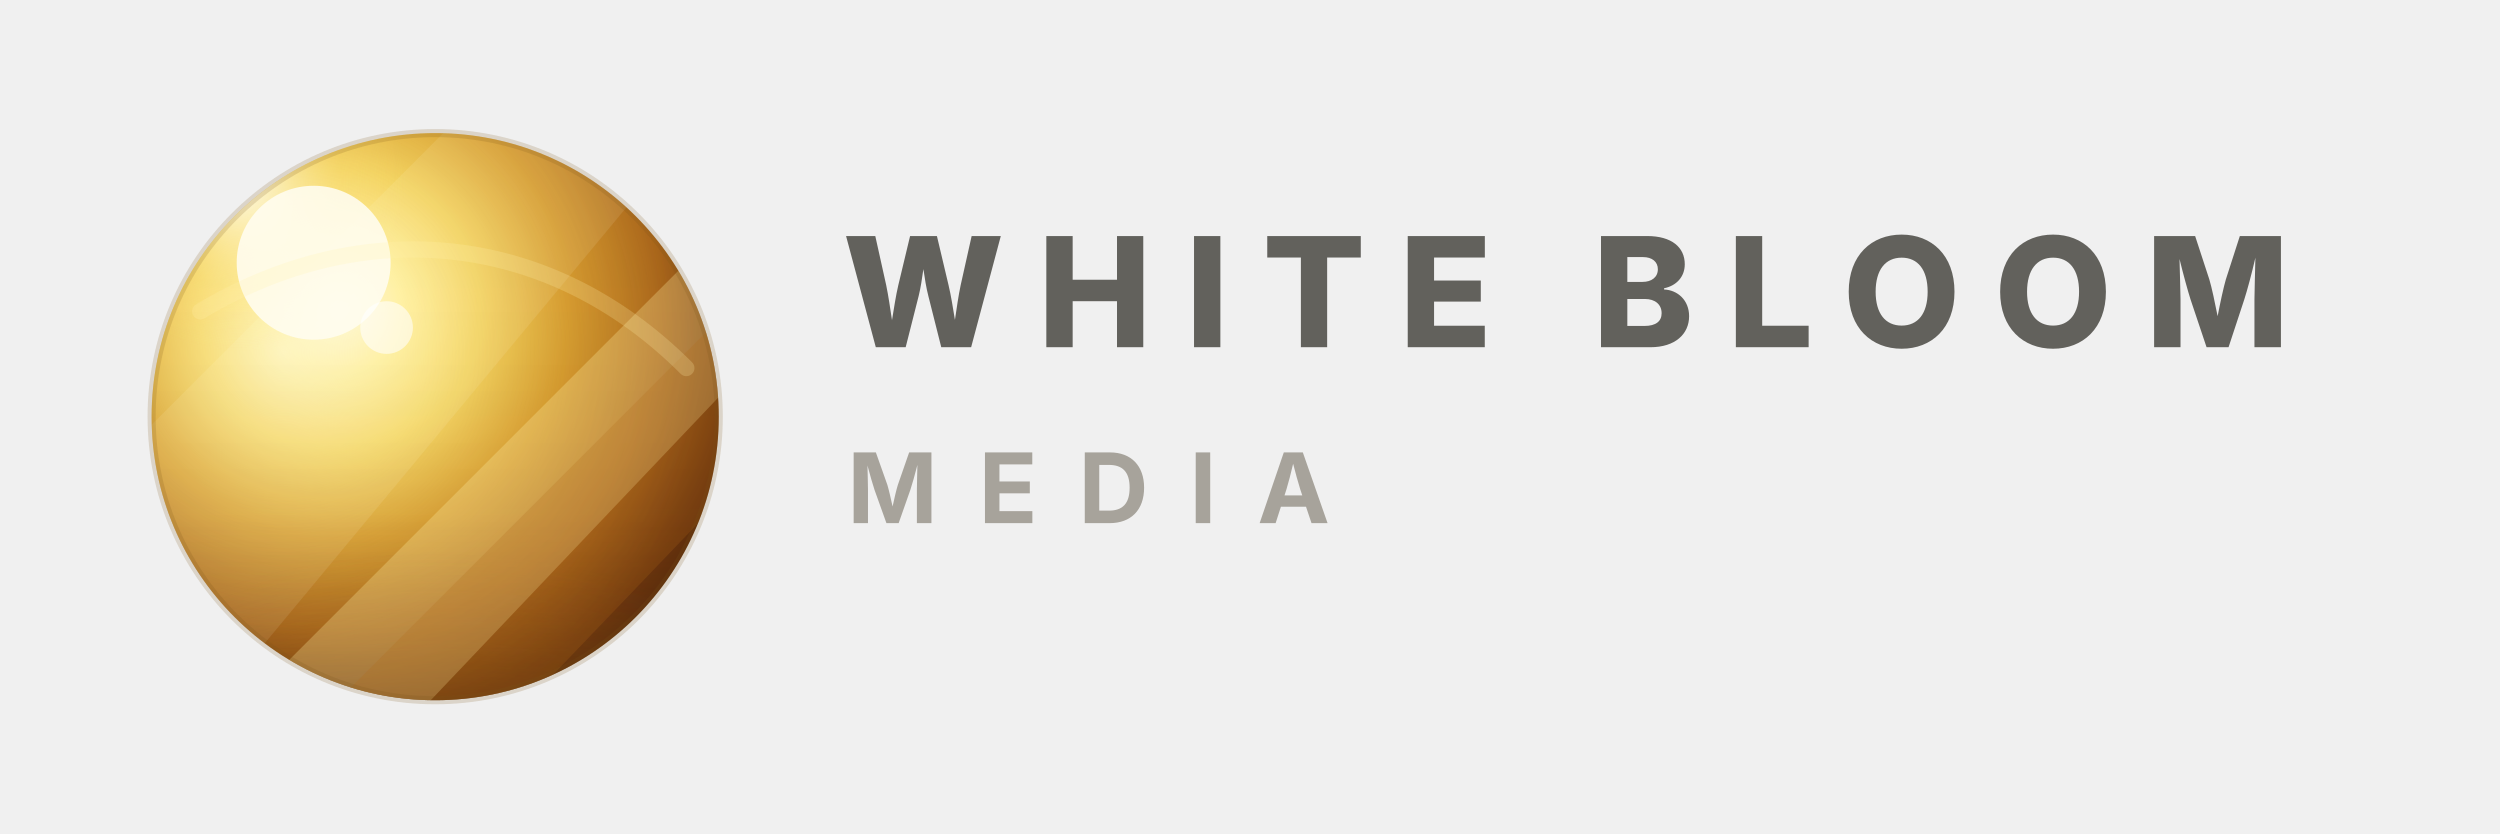
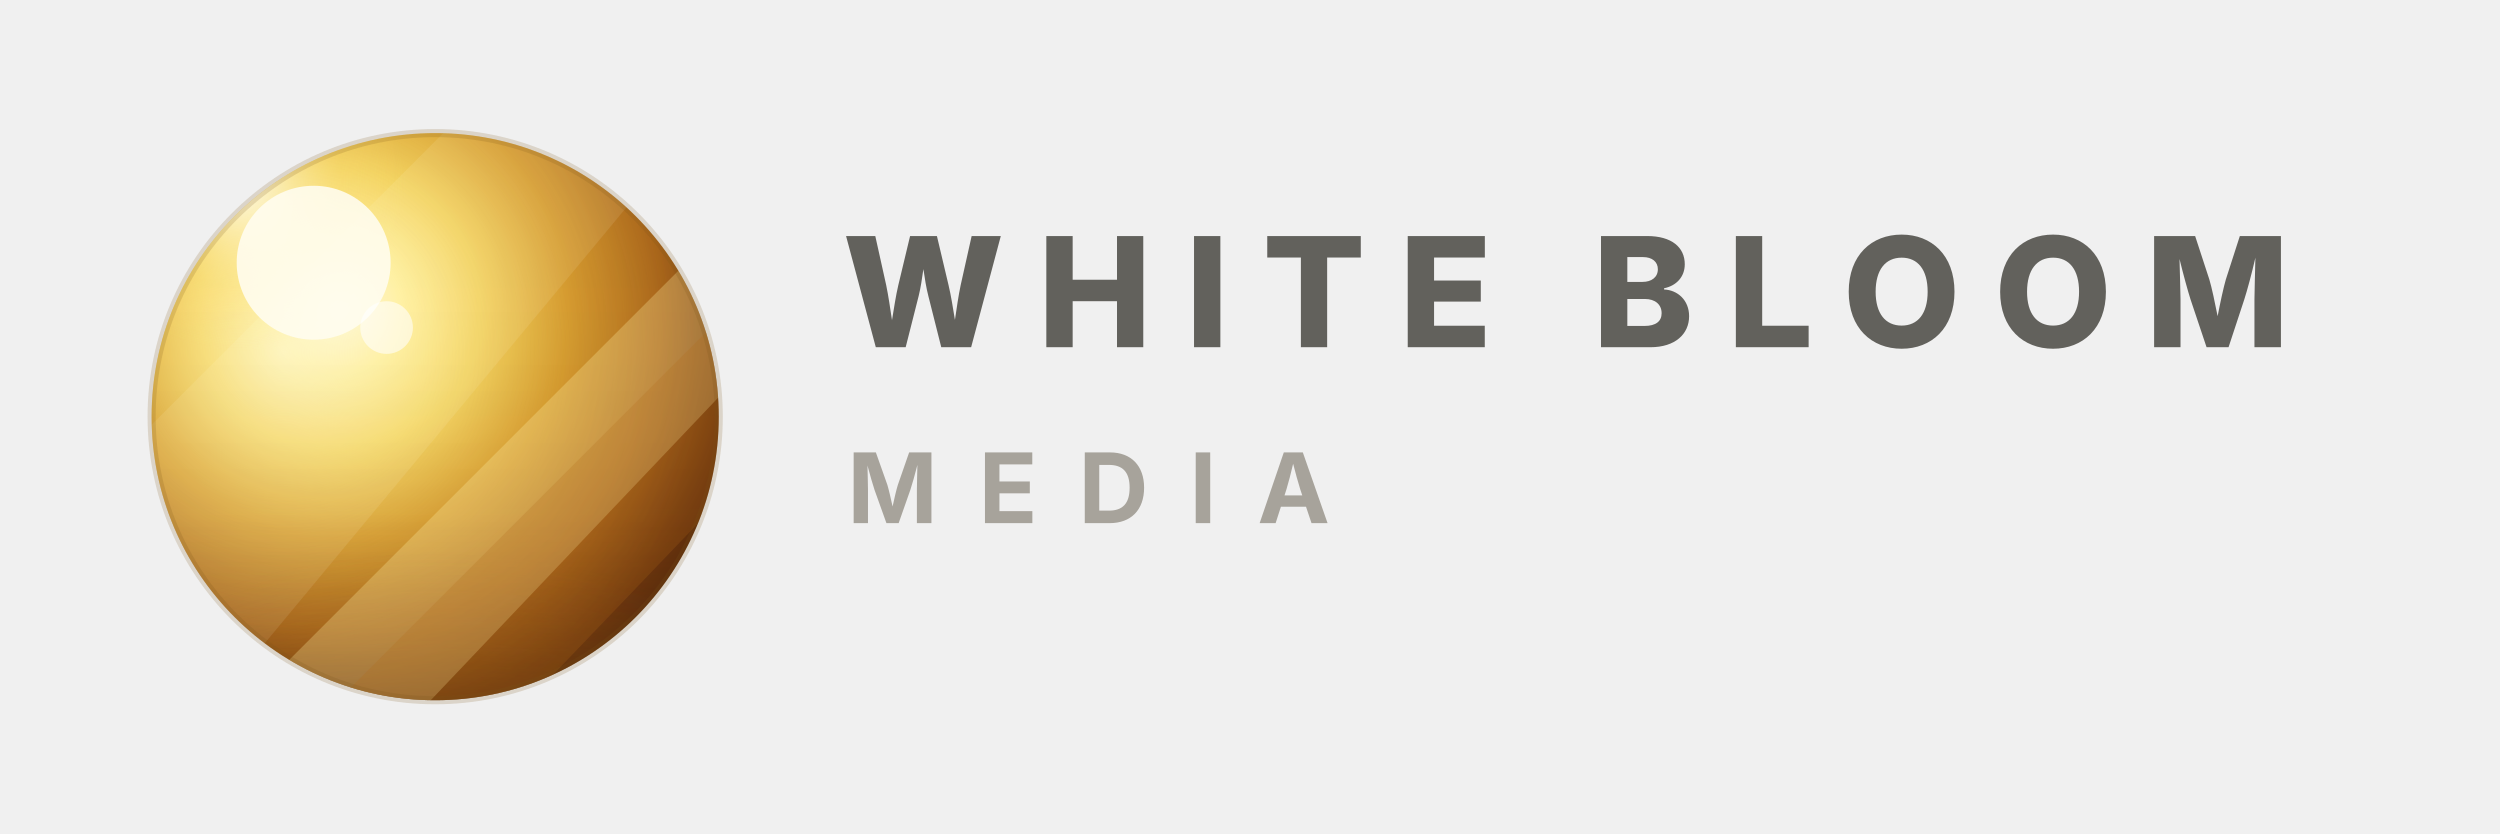
<svg xmlns="http://www.w3.org/2000/svg" viewBox="0 0 540 180" role="img" aria-labelledby="title">
  <g transform="translate(24 20) scale(.875)">
    <defs>
      <radialGradient id="markBase" cx="33%" cy="31%" r="92%">
        <stop offset="0" stop-color="#fffef4" />
        <stop offset="0.12" stop-color="#fff1a1" />
        <stop offset="0.27" stop-color="#f3d35d" />
        <stop offset="0.44" stop-color="#d49a2e" />
        <stop offset="0.62" stop-color="#a8641a" />
        <stop offset="0.78" stop-color="#67320d" />
        <stop offset="1" stop-color="#251205" />
      </radialGradient>
      <radialGradient id="markLeftGlow" cx="24%" cy="39%" r="72%">
        <stop offset="0" stop-color="#fff9d5" stop-opacity="0.58" />
        <stop offset=".34" stop-color="#ffe98e" stop-opacity="0.24" />
        <stop offset=".72" stop-color="#dba33b" stop-opacity=".08" />
        <stop offset="1" stop-color="#dba33b" stop-opacity="0" />
      </radialGradient>
      <radialGradient id="markFlare" cx="31%" cy="30%" r="42%">
        <stop offset="0" stop-color="#ffffff" stop-opacity=".95" />
        <stop offset=".24" stop-color="#fffce7" stop-opacity=".56" />
        <stop offset=".62" stop-color="#ffe88d" stop-opacity=".16" />
        <stop offset="1" stop-color="#ffe88d" stop-opacity="0" />
      </radialGradient>
      <linearGradient id="markBottomShade" x1="80" y1="38" x2="80" y2="170" gradientUnits="userSpaceOnUse">
        <stop offset="0" stop-color="#4b260a" stop-opacity="0" />
        <stop offset=".5" stop-color="#70400f" stop-opacity=".04" />
        <stop offset=".74" stop-color="#74410f" stop-opacity=".24" />
        <stop offset="1" stop-color="#281307" stop-opacity=".72" />
      </linearGradient>
      <radialGradient id="markBottomBrown" cx="50%" cy="104%" r="76%">
        <stop offset="0" stop-color="#281307" stop-opacity="0.92" />
        <stop offset=".34" stop-color="#70400f" stop-opacity="0.55" />
        <stop offset=".66" stop-color="#a66b1e" stop-opacity="0.16" />
        <stop offset="1" stop-color="#a66b1e" stop-opacity="0" />
      </radialGradient>
      <clipPath id="markClip">
        <circle cx="80" cy="80" r="70" />
      </clipPath>
    </defs>
    <circle cx="80" cy="80" r="70" fill="url(#markBase)" />
    <g clip-path="url(#markClip)">
      <circle cx="80" cy="80" r="72" fill="url(#markLeftGlow)" />
      <ellipse cx="80" cy="139" rx="82" ry="58" fill="url(#markBottomBrown)" />
      <circle cx="80" cy="80" r="72" fill="url(#markBottomShade)" opacity="0.62" />
      <path d="M92 172 172 92v80z" fill="#3a1706" opacity="0.28" />
      <path d="M12 172 172 12v40L58 172z" fill="#fff2a8" opacity="0.28" />
      <path d="M34 172 172 34v44L82 172z" fill="#b36a18" opacity="0.22" />
      <path d="M-16 108 108 -16h56L8 172H-16z" fill="#fffbe2" opacity="0.1" />
      <circle cx="50" cy="42" r="50" fill="url(#markFlare)" />
      <circle cx="50" cy="42" r="19" fill="#fffdf0" opacity=".88" />
      <circle cx="68" cy="58" r="6.5" fill="#ffffff" opacity=".58" />
-       <path d="M22 54c40-24 86-20 120 14" fill="none" stroke="#fff0ad" stroke-opacity="0.22" stroke-width="4" stroke-linecap="round" />
    </g>
    <circle cx="80" cy="80" r="70" fill="none" stroke="#7b5318" stroke-opacity=".18" stroke-width="2" />
  </g>
  <g font-family="Inter, Arial, Helvetica, sans-serif" text-rendering="geometricPrecision">
    <text x="182" y="75" fill="#62615c" font-size="33" font-weight="800" letter-spacing="7.2">WHITE BLOOM</text>
    <text x="183" y="113" fill="#a7a39b" font-size="21" font-weight="700" letter-spacing="8.8">MEDIA</text>
  </g>
</svg>
